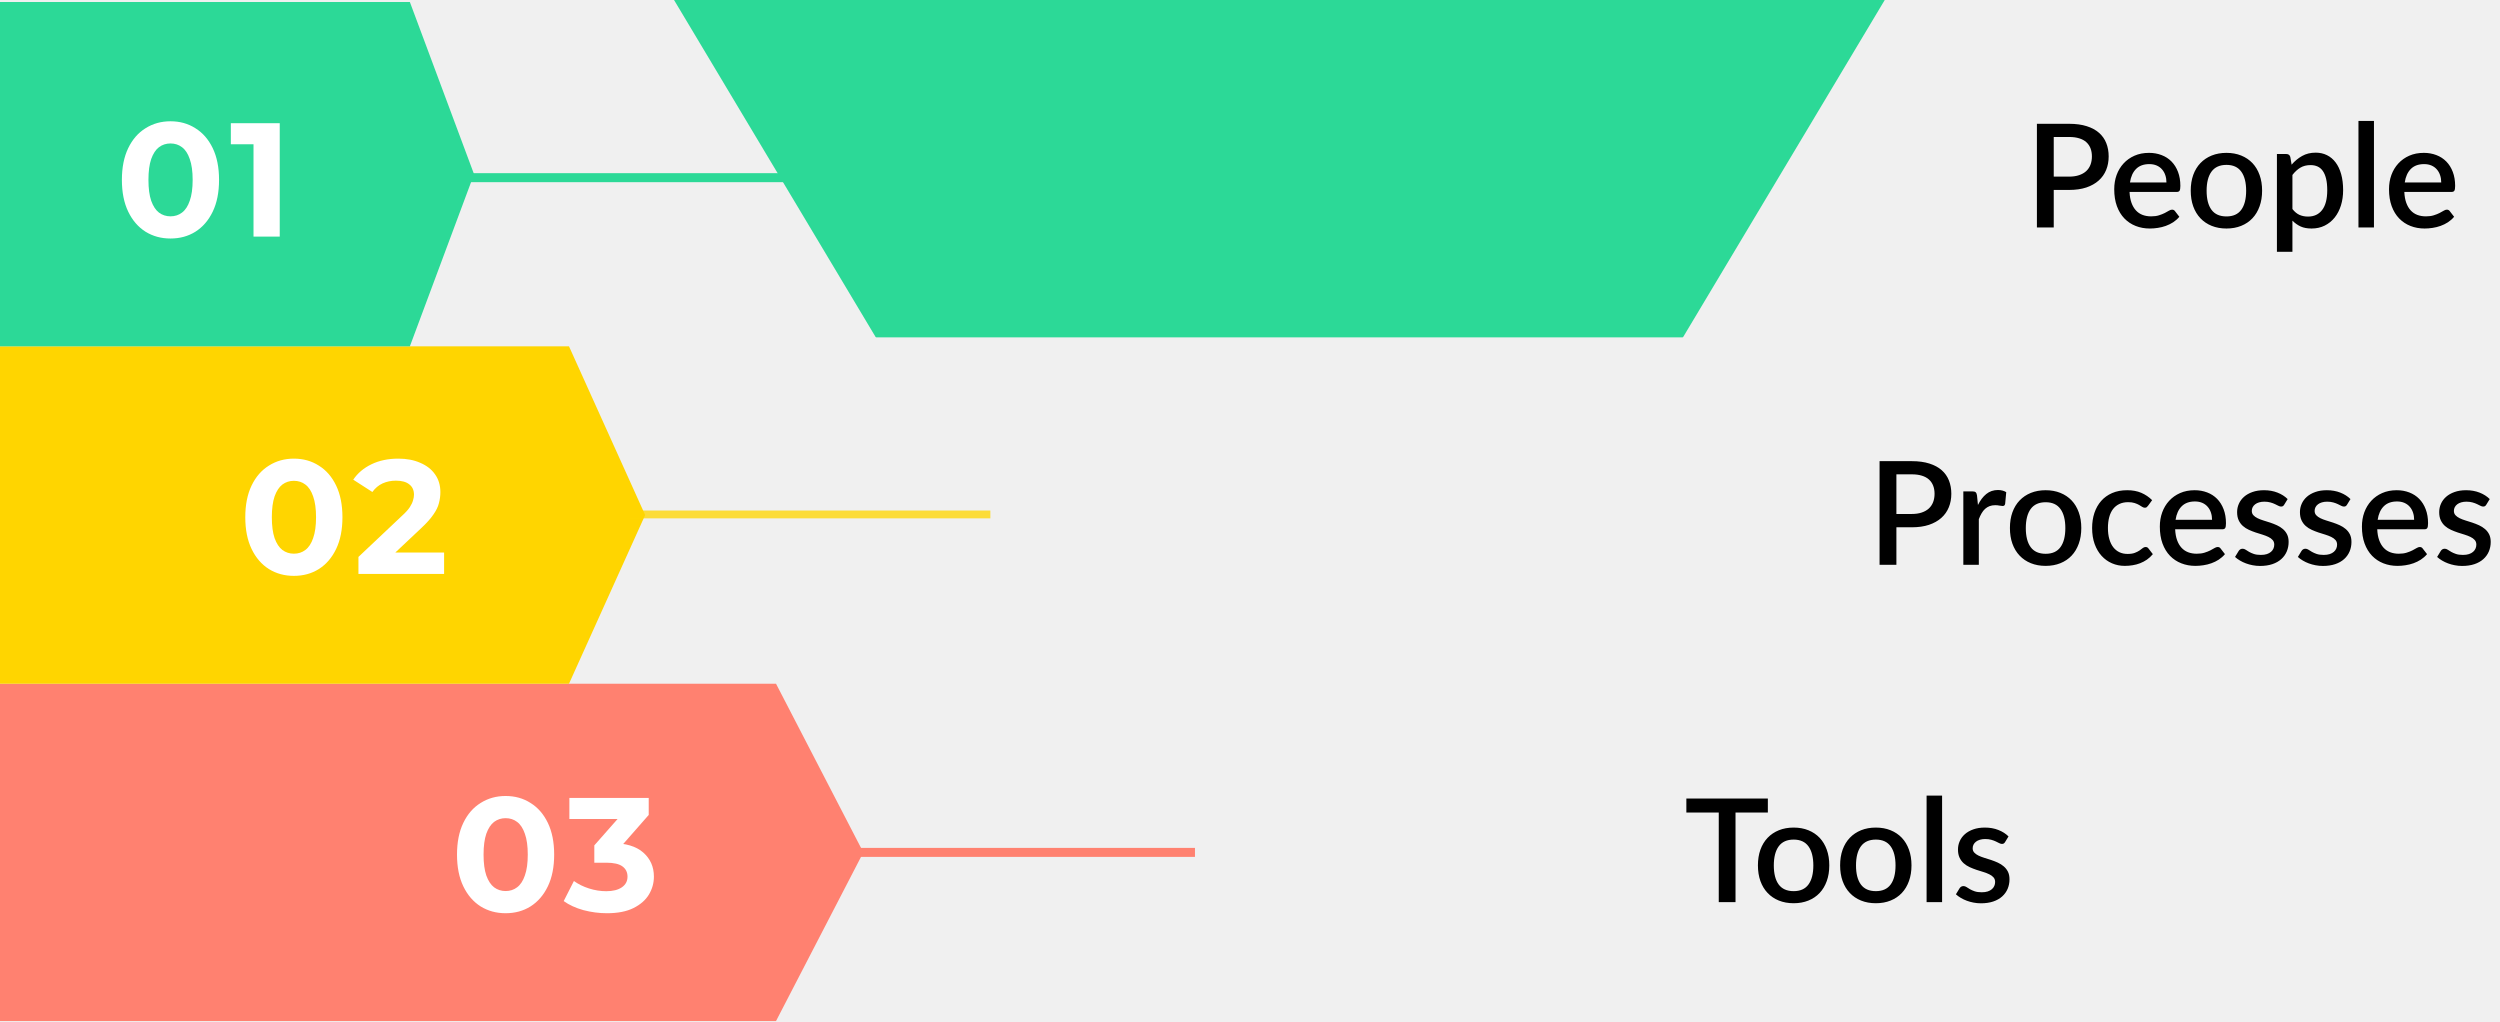
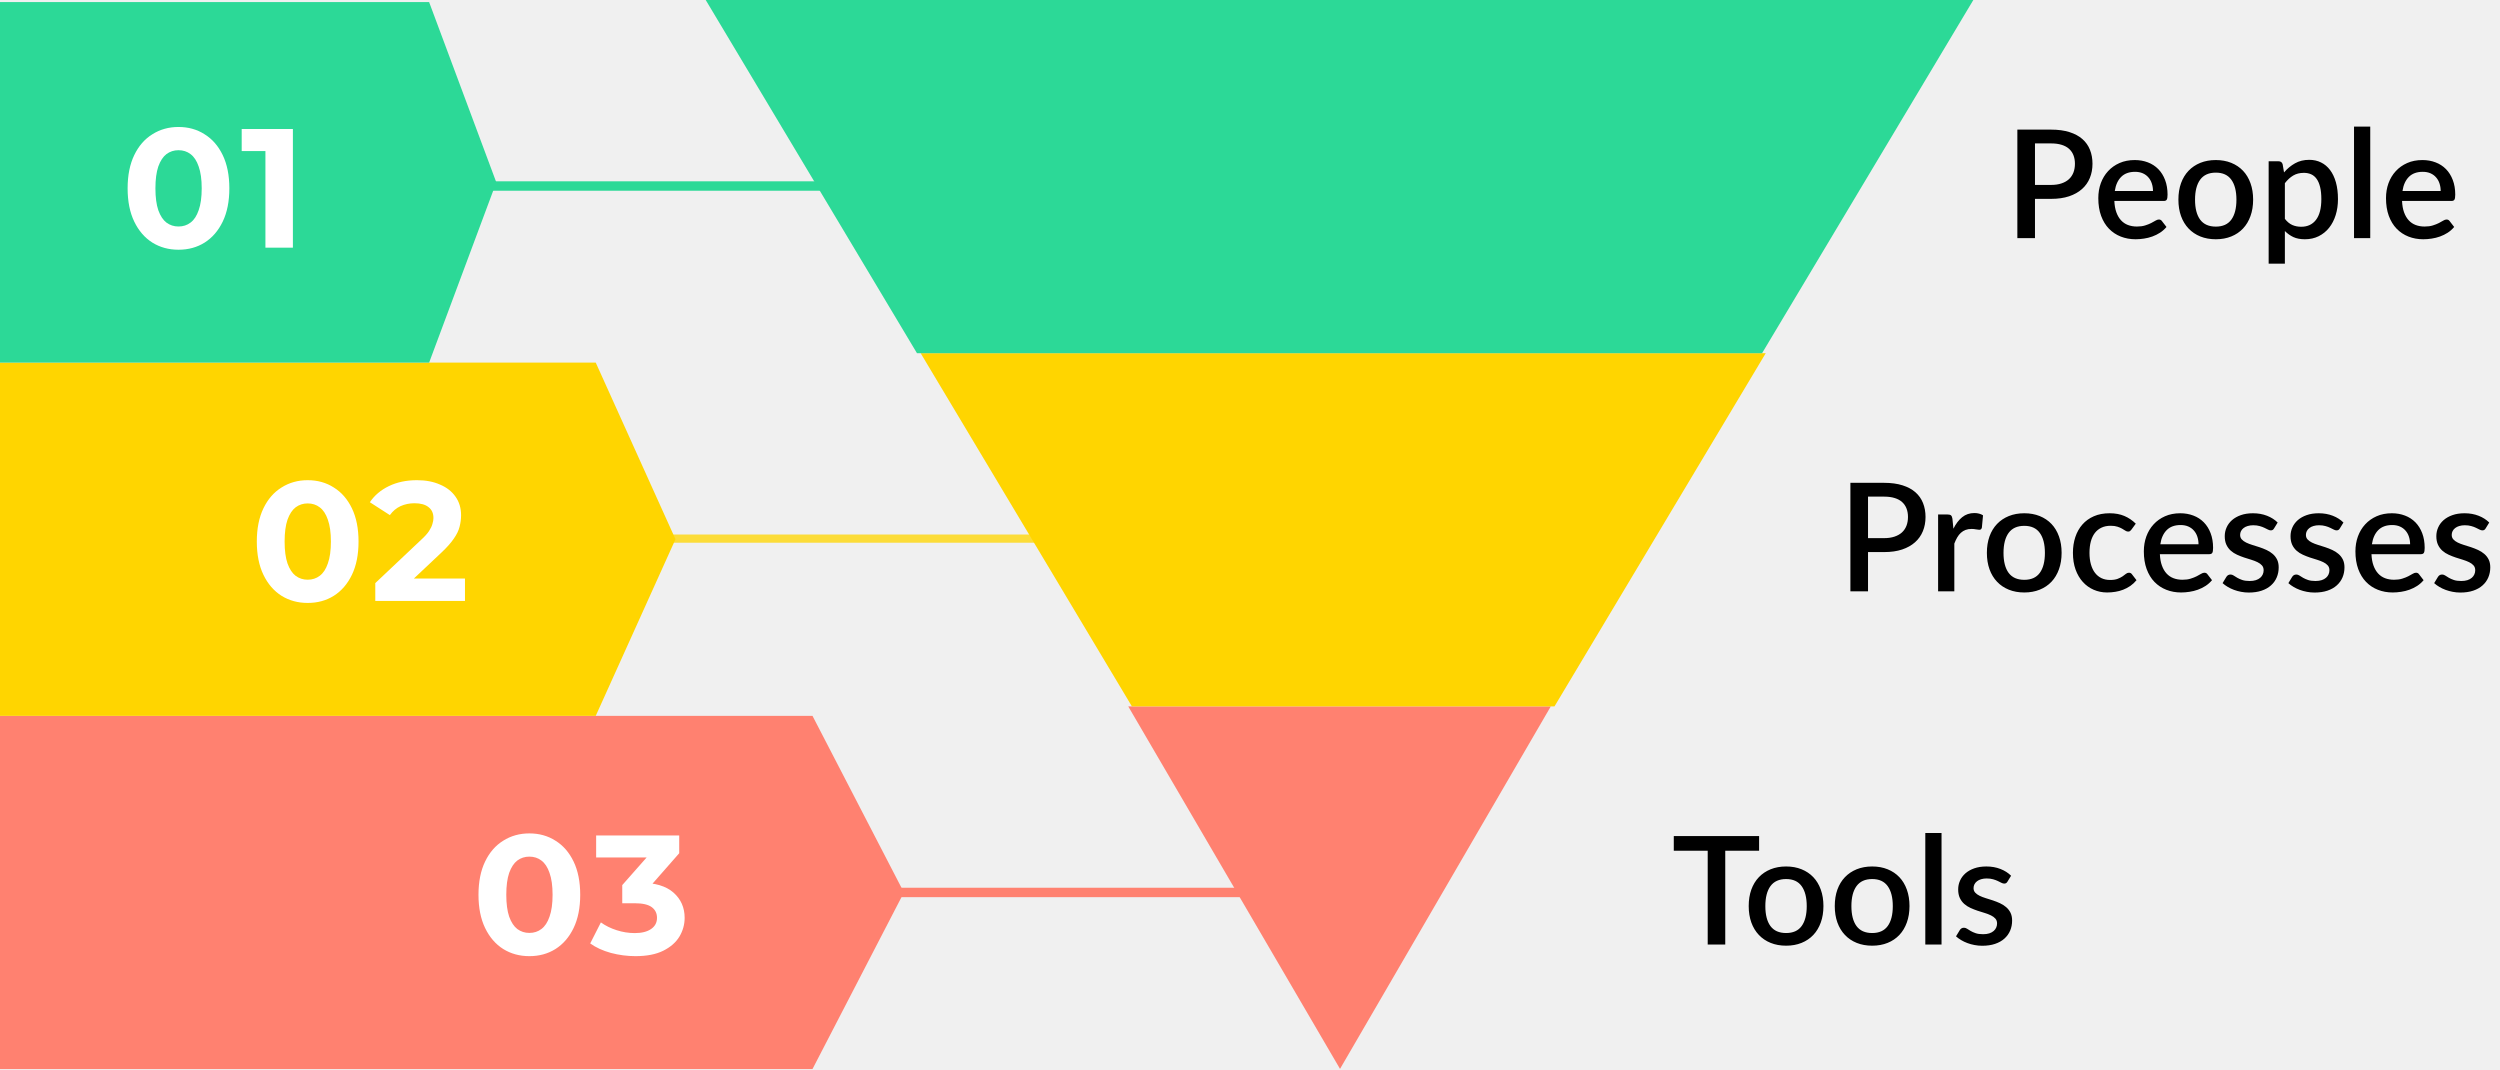
- <svg xmlns="http://www.w3.org/2000/svg" version="1.1" id="svg2" width="1482.116" height="605.333" viewBox="0 0 1482.116 605.333">
+ <svg xmlns="http://www.w3.org/2000/svg" version="1.1" id="svg2" width="1415.582" height="605.333" viewBox="0 0 1415.582 605.333">
  <defs id="defs6">
    <clipPath clipPathUnits="userSpaceOnUse" id="clipPath18">
      <path d="M 0,0 H 1678.281 V 1260 H 0 Z" id="path16" />
    </clipPath>
-     <clipPath clipPathUnits="userSpaceOnUse" id="clipPath1784">
-       <g id="g1790" transform="matrix(1,0,0,-1,-913,282)">
-         <g id="g1788">
-           <path d="M 0,0 H 1678.281 V 1260 H 0 Z" id="path1786" />
-         </g>
-       </g>
-     </clipPath>
-     <clipPath clipPathUnits="userSpaceOnUse" id="clipPath2457">
-       <g id="g2463" transform="matrix(1,0,0,-1,-817,432)">
-         <g id="g2461">
-           <path d="M 0,0 H 1678.281 V 1260 H 0 Z" id="path2459" />
-         </g>
-       </g>
-     </clipPath>
-     <mask maskUnits="userSpaceOnUse" id="mask3066">
-       <g id="g3082" style="fill:#ffffff;fill-opacity:1" transform="matrix(1,0,0,-1,-718,582)">
-         <g id="g3080" style="fill:#ffffff;fill-opacity:1">
-           <g id="g3078" style="fill:#ffffff;fill-opacity:1">
-             <g id="g3076" style="fill:#ffffff;fill-opacity:1">
-               <g id="g3074" style="fill:#ffffff;fill-opacity:1">
-                 <g clip-path="url(#clipPath18)" id="g3072" style="fill:#ffffff;fill-opacity:1">
-                   <g transform="matrix(1,0,0,-1,485,882)" id="g3070" style="fill:#ffffff;fill-opacity:1">
-                     <path d="M 518,750 966.601,0 H 69.399 Z" style="fill:#ffffff;fill-opacity:1;fill-rule:nonzero;stroke:none" id="path3068" />
-                   </g>
-                 </g>
-               </g>
-             </g>
-           </g>
-         </g>
-       </g>
-     </mask>
-     <mask maskUnits="userSpaceOnUse" id="mask3110">
-       <g id="g3126" style="fill:#ffffff;fill-opacity:1" transform="matrix(1,0,0,-1,-817,432)">
-         <g id="g3124" style="fill:#ffffff;fill-opacity:1">
-           <g id="g3122" style="fill:#ffffff;fill-opacity:1">
-             <g id="g3120" style="fill:#ffffff;fill-opacity:1">
-               <g id="g3118" style="fill:#ffffff;fill-opacity:1">
-                 <g clip-path="url(#clipPath18)" id="g3116" style="fill:#ffffff;fill-opacity:1">
-                   <g transform="matrix(1,0,0,-1,485,882)" id="g3114" style="fill:#ffffff;fill-opacity:1">
-                     <path d="M 518,750 966.601,0 H 69.399 Z" style="fill:#ffffff;fill-opacity:1;fill-rule:nonzero;stroke:none" id="path3112" />
-                   </g>
-                 </g>
-               </g>
-             </g>
-           </g>
-         </g>
-       </g>
-     </mask>
-     <mask maskUnits="userSpaceOnUse" id="mask3136">
-       <g id="g3152" style="fill:#ffffff;fill-opacity:1" transform="matrix(1,0,0,-1,-913,282)">
-         <g id="g3150" style="fill:#ffffff;fill-opacity:1">
-           <g id="g3148" style="fill:#ffffff;fill-opacity:1">
-             <g id="g3146" style="fill:#ffffff;fill-opacity:1">
-               <g id="g3144" style="fill:#ffffff;fill-opacity:1">
-                 <g clip-path="url(#clipPath18)" id="g3142" style="fill:#ffffff;fill-opacity:1">
-                   <g transform="matrix(1,0,0,-1,485,882)" id="g3140" style="fill:#ffffff;fill-opacity:1">
-                     <path d="M 518,750 966.601,0 H 69.399 Z" style="fill:#ffffff;fill-opacity:1;fill-rule:nonzero;stroke:none" id="path3138" />
-                   </g>
-                 </g>
-               </g>
-             </g>
-           </g>
-         </g>
-       </g>
-     </mask>
  </defs>
  <g id="g10" transform="matrix(1.333333,0,0,-1.333333,-578.8524,776)" style="display:inline">
-     <path d="M 0,150 H 180 V 0 H 0 Z" style="fill:#ff8170;fill-opacity:1;fill-rule:nonzero;stroke:none" id="path38" transform="matrix(1,0,0,-1,913,282)" mask="url(#mask3136)" clip-path="url(#clipPath1784)" />
-     <path d="M 0,150 H 372 V 0 H 0 Z" style="fill:#ffd500;fill-opacity:1;fill-rule:nonzero;stroke:none" id="path42" transform="matrix(1,0,0,-1,817,432)" mask="url(#mask3110)" clip-path="url(#clipPath2457)" />
-     <path d="M 0,150 H 570 V 0 H 0 Z" style="fill:#2cd997;fill-opacity:1;fill-rule:nonzero;stroke:none;stroke-width:1;stroke-dasharray:none" id="path46" transform="matrix(1,0,0,-1,718,582)" mask="url(#mask3066)" clip-path="none" />
-     <path d="m 434.139,128 h 345.043 l 38.831,75 -38.831,75 H 434.139 Z" style="opacity:1;fill:#ff8170;fill-opacity:1;fill-rule:nonzero;stroke:none;stroke-width:0.745" id="path56" />
-     <path d="m 634.533,176.812 z m 24.408,-0.864 c -4.128,0 -7.824,1.008 -11.088,3.024 -3.264,2.064 -5.832,5.04 -7.704,8.928 -1.872,3.888 -2.808,8.592 -2.808,14.112 0,5.52 0.936,10.224 2.808,14.112 1.872,3.888 4.44,6.84 7.704,8.856 3.264,2.064 6.96,3.096 11.088,3.096 4.176,0 7.872,-1.032 11.088,-3.096 3.264,-2.016 5.832,-4.968 7.704,-8.856 1.872,-3.888 2.808,-8.592 2.808,-14.112 0,-5.52 -0.936,-10.224 -2.808,-14.112 -1.872,-3.888 -4.44,-6.864 -7.704,-8.928 -3.216,-2.016 -6.912,-3.024 -11.088,-3.024 z m 0,9.864 c 1.968,0 3.672,0.552 5.112,1.656 1.488,1.104 2.64,2.856 3.456,5.256 0.864,2.4 1.296,5.496 1.296,9.288 0,3.792 -0.432,6.888 -1.296,9.288 -0.816,2.4 -1.968,4.152 -3.456,5.256 -1.44,1.104 -3.144,1.656 -5.112,1.656 -1.92,0 -3.624,-0.552 -5.112,-1.656 -1.44,-1.104 -2.592,-2.856 -3.456,-5.256 -0.816,-2.4 -1.224,-5.496 -1.224,-9.288 0,-3.792 0.408,-6.888 1.224,-9.288 0.864,-2.4 2.016,-4.152 3.456,-5.256 1.488,-1.104 3.192,-1.656 5.112,-1.656 z m 25.916,-9 z m 19.152,-0.864 c -3.504,0 -6.984,0.456 -10.44,1.368 -3.456,0.96 -6.384,2.304 -8.784,4.032 l 4.536,8.928 c 1.92,-1.392 4.152,-2.496 6.696,-3.312 2.544,-0.816 5.112,-1.224 7.704,-1.224 2.928,0 5.232,0.576 6.912,1.728 1.68,1.152 2.52,2.736 2.52,4.752 0,1.92 -0.744,3.432 -2.232,4.536 -1.488,1.104 -3.888,1.656 -7.2,1.656 h -5.328 v 7.704 l 14.04,15.912 1.296,-4.176 h -26.424 v 9.36 h 35.28 v -7.56 l -13.968,-15.912 -5.904,3.384 h 3.384 c 6.192,0 10.872,-1.392 14.04,-4.176 3.168,-2.784 4.752,-6.36 4.752,-10.728 0,-2.832 -0.744,-5.496 -2.232,-7.992 -1.488,-2.448 -3.768,-4.44 -6.84,-5.976 -3.072,-1.536 -7.008,-2.304 -11.808,-2.304 z" style="fill:#ffffff;fill-opacity:1;fill-rule:nonzero;stroke:none" id="path60" />
+     <path id="path38" clip-path="none" mask="none" style="fill:#ff8170;fill-opacity:1;fill-rule:nonzero;stroke:none" d="M 0.279,7.9500001e-6 90.21,153.934 179.72,7.9500001e-6 Z" transform="matrix(1,0,0,-1,913,282)" />
+     <path id="path42" clip-path="none" mask="none" style="fill:#ffd500;fill-opacity:1;fill-rule:nonzero;stroke:none" d="M 6.559,4.2000001e-6 96.279,150 H 275.72 L 365.44,4.2000001e-6 Z" transform="matrix(1,0,0,-1,818.5607,432)" />
+     <path id="path320" clip-path="none" mask="none" style="fill:#2cd997;fill-opacity:1;fill-rule:nonzero;stroke:none;stroke-width:1;stroke-dasharray:none" d="M 15.839,4.5000003e-7 105.559,150 H 464.44 L 554.16,4.5000003e-7 Z" transform="matrix(1,0,0,-1,718,582)" />
+     <path d="m 434.139,128 h 345.043 l 38.831,75 -38.831,75 H 434.139 Z" style="display:inline;opacity:1;fill:#ff8170;fill-opacity:1;fill-rule:nonzero;stroke:none;stroke-width:0.745" id="path56" />
+     <path d="m 634.533,176.812 z m 24.408,-0.864 c -4.128,0 -7.824,1.008 -11.088,3.024 -3.264,2.064 -5.832,5.04 -7.704,8.928 -1.872,3.888 -2.808,8.592 -2.808,14.112 0,5.52 0.936,10.224 2.808,14.112 1.872,3.888 4.44,6.84 7.704,8.856 3.264,2.064 6.96,3.096 11.088,3.096 4.176,0 7.872,-1.032 11.088,-3.096 3.264,-2.016 5.832,-4.968 7.704,-8.856 1.872,-3.888 2.808,-8.592 2.808,-14.112 0,-5.52 -0.936,-10.224 -2.808,-14.112 -1.872,-3.888 -4.44,-6.864 -7.704,-8.928 -3.216,-2.016 -6.912,-3.024 -11.088,-3.024 z m 0,9.864 c 1.968,0 3.672,0.552 5.112,1.656 1.488,1.104 2.64,2.856 3.456,5.256 0.864,2.4 1.296,5.496 1.296,9.288 0,3.792 -0.432,6.888 -1.296,9.288 -0.816,2.4 -1.968,4.152 -3.456,5.256 -1.44,1.104 -3.144,1.656 -5.112,1.656 -1.92,0 -3.624,-0.552 -5.112,-1.656 -1.44,-1.104 -2.592,-2.856 -3.456,-5.256 -0.816,-2.4 -1.224,-5.496 -1.224,-9.288 0,-3.792 0.408,-6.888 1.224,-9.288 0.864,-2.4 2.016,-4.152 3.456,-5.256 1.488,-1.104 3.192,-1.656 5.112,-1.656 z m 25.916,-9 z m 19.152,-0.864 c -3.504,0 -6.984,0.456 -10.44,1.368 -3.456,0.96 -6.384,2.304 -8.784,4.032 l 4.536,8.928 c 1.92,-1.392 4.152,-2.496 6.696,-3.312 2.544,-0.816 5.112,-1.224 7.704,-1.224 2.928,0 5.232,0.576 6.912,1.728 1.68,1.152 2.52,2.736 2.52,4.752 0,1.92 -0.744,3.432 -2.232,4.536 -1.488,1.104 -3.888,1.656 -7.2,1.656 h -5.328 v 7.704 l 14.04,15.912 1.296,-4.176 h -26.424 v 9.36 h 35.28 v -7.56 l -13.968,-15.912 -5.904,3.384 h 3.384 c 6.192,0 10.872,-1.392 14.04,-4.176 3.168,-2.784 4.752,-6.36 4.752,-10.728 0,-2.832 -0.744,-5.496 -2.232,-7.992 -1.488,-2.448 -3.768,-4.44 -6.84,-5.976 -3.072,-1.536 -7.008,-2.304 -11.808,-2.304 z" style="display:inline;fill:#ffffff;fill-opacity:1;fill-rule:nonzero;stroke:none" id="path60" />
    <path d="M 434.139,278 H 687.138 L 721,353 687.138,428 H 434.139 Z" style="fill:#ffd500;fill-opacity:1;fill-rule:nonzero;stroke:none;stroke-width:0.696" id="path70" />
    <path d="m 434.139,428 h 182.236 l 28.538,76.556 -28.538,76.556 H 434.139 Z" style="fill:#2cd997;fill-opacity:1;fill-rule:nonzero;stroke:none;stroke-width:0.645" id="path74" />
    <path d="m 540.393,326.812 z m 24.408,-0.864 c -4.128,0 -7.824,1.008 -11.088,3.024 -3.264,2.064 -5.832,5.04 -7.704,8.928 -1.872,3.888 -2.808,8.592 -2.808,14.112 0,5.52 0.936,10.224 2.808,14.112 1.872,3.888 4.44,6.84 7.704,8.856 3.264,2.064 6.96,3.096 11.088,3.096 4.176,0 7.872,-1.032 11.088,-3.096 3.264,-2.016 5.832,-4.968 7.704,-8.856 1.872,-3.888 2.808,-8.592 2.808,-14.112 0,-5.52 -0.936,-10.224 -2.808,-14.112 -1.872,-3.888 -4.44,-6.864 -7.704,-8.928 -3.216,-2.016 -6.912,-3.024 -11.088,-3.024 z m 0,9.864 c 1.968,0 3.672,0.552 5.112,1.656 1.488,1.104 2.64,2.856 3.456,5.256 0.864,2.4 1.296,5.496 1.296,9.288 0,3.792 -0.432,6.888 -1.296,9.288 -0.816,2.4 -1.968,4.152 -3.456,5.256 -1.44,1.104 -3.144,1.656 -5.112,1.656 -1.92,0 -3.624,-0.552 -5.112,-1.656 -1.44,-1.104 -2.592,-2.856 -3.456,-5.256 -0.816,-2.4 -1.224,-5.496 -1.224,-9.288 0,-3.792 0.408,-6.888 1.224,-9.288 0.864,-2.4 2.016,-4.152 3.456,-5.256 1.488,-1.104 3.192,-1.656 5.112,-1.656 z m 26.338,-9 z m 2.376,0 v 7.56 l 19.44,18.36 c 1.536,1.392 2.664,2.64 3.384,3.744 0.72,1.104 1.2,2.112 1.44,3.024 0.288,0.912 0.432,1.752 0.432,2.52 0,2.016 -0.696,3.552 -2.088,4.608 -1.344,1.104 -3.336,1.656 -5.976,1.656 -2.112,0 -4.08,-0.408 -5.904,-1.224 -1.776,-0.816 -3.288,-2.088 -4.536,-3.816 l -8.496,5.472 c 1.92,2.88 4.608,5.16 8.064,6.84 3.456,1.68 7.44,2.52 11.952,2.52 3.744,0 7.008,-0.624 9.792,-1.872 2.832,-1.2 5.016,-2.904 6.552,-5.112 1.584,-2.208 2.376,-4.848 2.376,-7.92 0,-1.632 -0.216,-3.264 -0.648,-4.896 -0.384,-1.584 -1.2,-3.264 -2.448,-5.04 -1.2,-1.776 -2.976,-3.768 -5.328,-5.976 l -16.128,-15.192 -2.232,4.248 h 28.44 v -9.504 z" style="fill:#ffffff;fill-opacity:1;fill-rule:nonzero;stroke:none" id="path78" />
    <path d="m 485.529,476.812 z m 24.408,-0.864 c -4.128,0 -7.824,1.008 -11.088,3.024 -3.264,2.064 -5.832,5.04 -7.704,8.928 -1.872,3.888 -2.808,8.592 -2.808,14.112 0,5.52 0.936,10.224 2.808,14.112 1.872,3.888 4.44,6.84 7.704,8.856 3.264,2.064 6.96,3.096 11.088,3.096 4.176,0 7.872,-1.032 11.088,-3.096 3.264,-2.016 5.832,-4.968 7.704,-8.856 1.872,-3.888 2.808,-8.592 2.808,-14.112 0,-5.52 -0.936,-10.224 -2.808,-14.112 -1.872,-3.888 -4.44,-6.864 -7.704,-8.928 -3.216,-2.016 -6.912,-3.024 -11.088,-3.024 z m 0,9.864 c 1.968,0 3.672,0.552 5.112,1.656 1.488,1.104 2.64,2.856 3.456,5.256 0.864,2.4 1.296,5.496 1.296,9.288 0,3.792 -0.432,6.888 -1.296,9.288 -0.816,2.4 -1.968,4.152 -3.456,5.256 -1.44,1.104 -3.144,1.656 -5.112,1.656 -1.92,0 -3.624,-0.552 -5.112,-1.656 -1.44,-1.104 -2.592,-2.856 -3.456,-5.256 -0.816,-2.4 -1.224,-5.496 -1.224,-9.288 0,-3.792 0.408,-6.888 1.224,-9.288 0.864,-2.4 2.016,-4.152 3.456,-5.256 1.488,-1.104 3.192,-1.656 5.112,-1.656 z m 26.338,-9 z m 10.584,0 v 46.08 l 5.04,-5.04 h -15.12 v 9.36 h 21.744 v -50.4 z" style="display:inline;fill:#ffffff;fill-opacity:1;fill-rule:nonzero;stroke:none" id="path88" />
    <path d="m 815,201 h 150.464 v 4 H 815 Z" style="fill:#ff8170;fill-opacity:1;fill-rule:nonzero;stroke:none;stroke-width:1.019" id="path98" />
    <path d="M 714,351.522 H 874.486 V 355 H 714 Z" style="fill:#ffd500;fill-opacity:0.769;fill-rule:nonzero;stroke:none;stroke-width:0.943" id="path102" />
    <path d="m 634,501 h 148.859 v 4 H 634 Z" style="display:inline;fill:#2cd997;fill-opacity:1;fill-rule:nonzero;stroke:none;stroke-width:0.947" id="path106" />
-     <text xml:space="preserve" transform="scale(1,-1)" style="font-variant:normal;font-weight:normal;font-size:64px;font-family:Arial;-inkscape-font-specification:Arial;writing-mode:lr-tb;fill:#000000;fill-opacity:1;fill-rule:nonzero;stroke:none" id="text116" x="1183" y="-180.875">
-       <tspan x="1183 1216.217 1251.121 1286.026 1300.93" y="-180.875" id="tspan114" style="font-style:normal;font-variant:normal;font-weight:600;font-stretch:normal;font-family:Lato;-inkscape-font-specification:'Lato Semi-Bold'">Tools</tspan>
+     <text xml:space="preserve" transform="scale(1,-1)" style="font-variant:normal;font-weight:normal;font-size:64px;font-family:Arial;-inkscape-font-specification:Arial;writing-mode:lr-tb;fill:#000000;fill-opacity:1;fill-rule:nonzero;stroke:none" id="text116" x="1144" y="-180.875">
+       <tspan x="1144 1177.217 1212.121 1247.026 1261.93" y="-180.875" id="tspan114" style="font-style:normal;font-variant:normal;font-weight:600;font-stretch:normal;font-family:Lato;-inkscape-font-specification:'Lato Semi-Bold'">Tools</tspan>
    </text>
-     <text xml:space="preserve" transform="scale(1,-1)" style="font-variant:normal;font-weight:normal;font-size:64px;font-family:Arial;-inkscape-font-specification:Arial;writing-mode:lr-tb;fill:#000000;fill-opacity:1;fill-rule:nonzero;stroke:none" id="text126" x="1264.389" y="-330.875">
-       <tspan x="1264.389 1303.856 1324.261 1359.165 1391.195 1424.099 1455.629 1487.158 1520.063" y="-330.875" id="tspan124" style="font-style:normal;font-variant:normal;font-weight:600;font-stretch:normal;font-family:Lato;-inkscape-font-specification:'Lato Semi-Bold'">Processes</tspan>
+     <text xml:space="preserve" transform="scale(1,-1)" style="font-variant:normal;font-weight:normal;font-size:64px;font-family:Arial;-inkscape-font-specification:Arial;writing-mode:lr-tb;fill:#000000;fill-opacity:1;fill-rule:nonzero;stroke:none" id="text126" x="1214.488" y="-330.875">
+       <tspan x="1214.488 1253.955 1274.36 1309.264 1341.294 1374.198 1405.727 1437.257 1470.162" y="-330.875" id="tspan124" style="font-style:normal;font-variant:normal;font-weight:600;font-stretch:normal;font-family:Lato;-inkscape-font-specification:'Lato Semi-Bold'">Processes</tspan>
    </text>
-     <text xml:space="preserve" transform="scale(1,-1)" style="font-variant:normal;font-weight:normal;font-size:64px;font-family:Arial;-inkscape-font-specification:Arial;writing-mode:lr-tb;fill:#000000;fill-opacity:1;fill-rule:nonzero;stroke:none" id="text136" x="1334.352" y="-480.875">
-       <tspan x="1334.352 1373.382 1406.286 1441.191 1475.783 1490.688" y="-480.875" id="tspan134" style="font-style:normal;font-variant:normal;font-weight:600;font-stretch:normal;font-family:Lato;-inkscape-font-specification:'Lato Semi-Bold'">People</tspan>
+     <text xml:space="preserve" transform="scale(1,-1)" style="font-variant:normal;font-weight:normal;font-size:64px;font-family:Arial;-inkscape-font-specification:Arial;writing-mode:lr-tb;fill:#000000;fill-opacity:1;fill-rule:nonzero;stroke:none" id="text136" x="1285.389" y="-480.875">
+       <tspan x="1285.389 1324.419 1357.323 1392.227 1426.82 1441.724" y="-480.875" id="tspan134" style="font-style:normal;font-variant:normal;font-weight:600;font-stretch:normal;font-family:Lato;-inkscape-font-specification:'Lato Semi-Bold'">People</tspan>
    </text>
  </g>
</svg>
